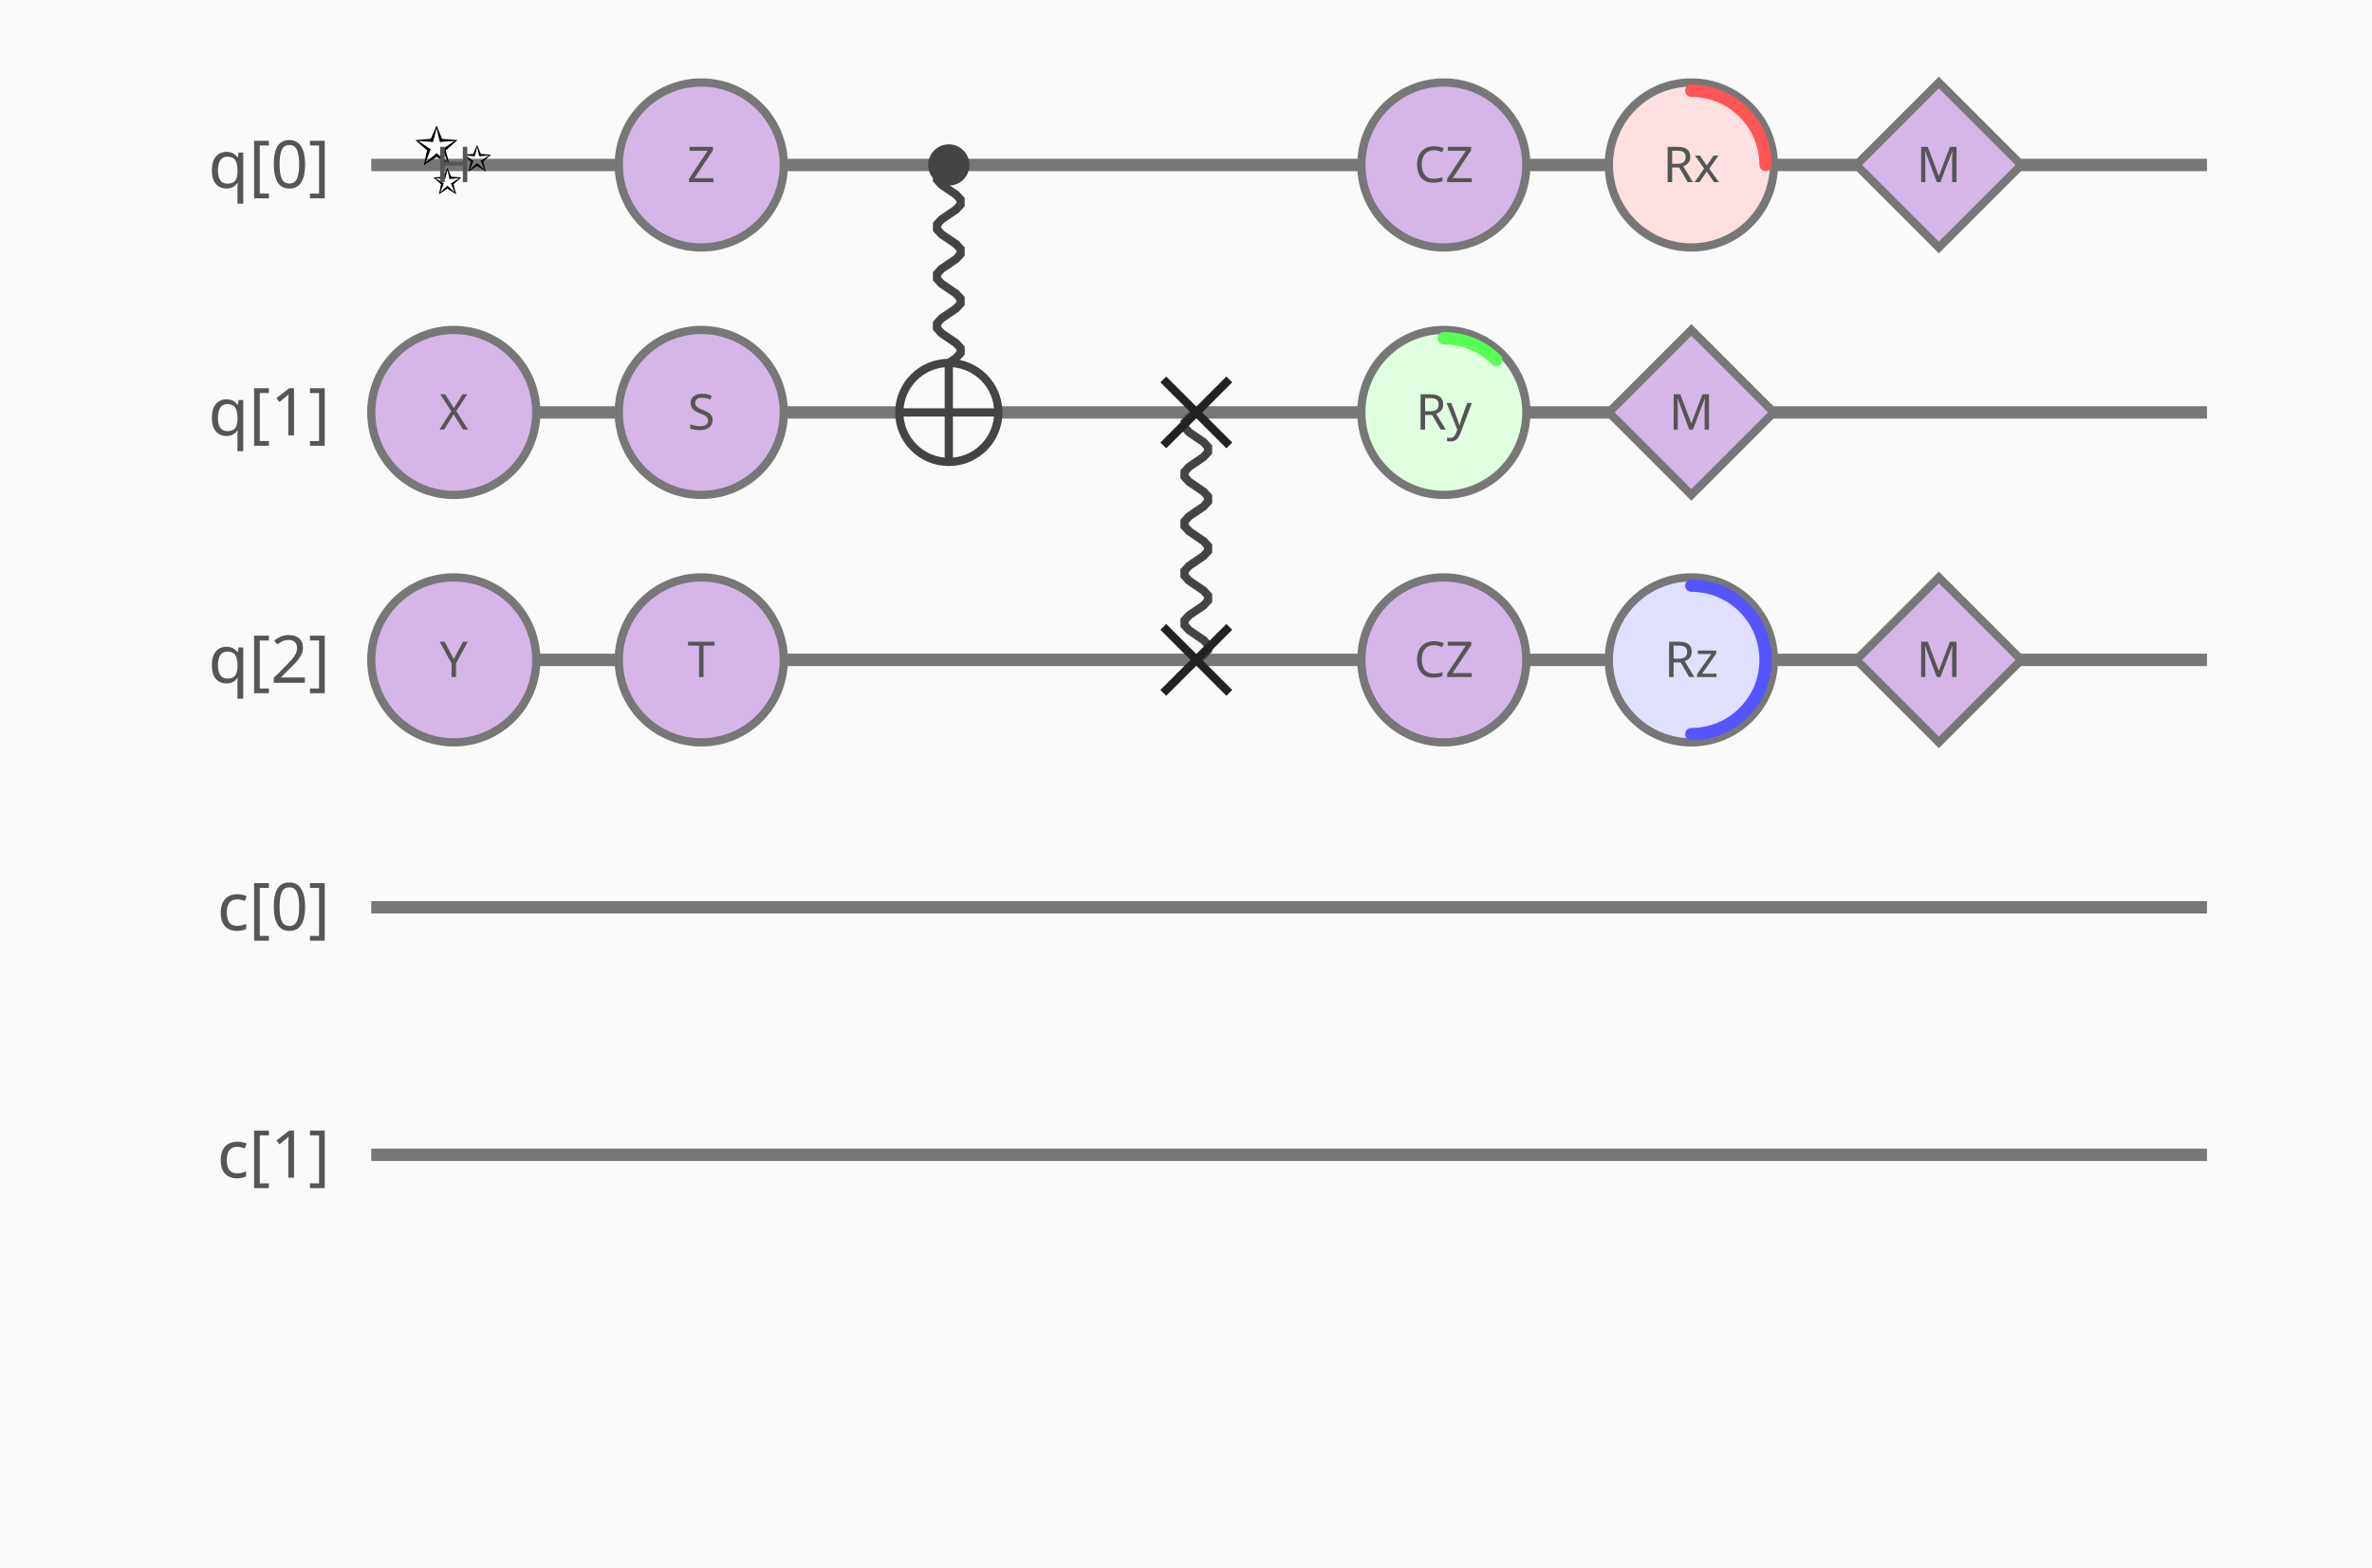
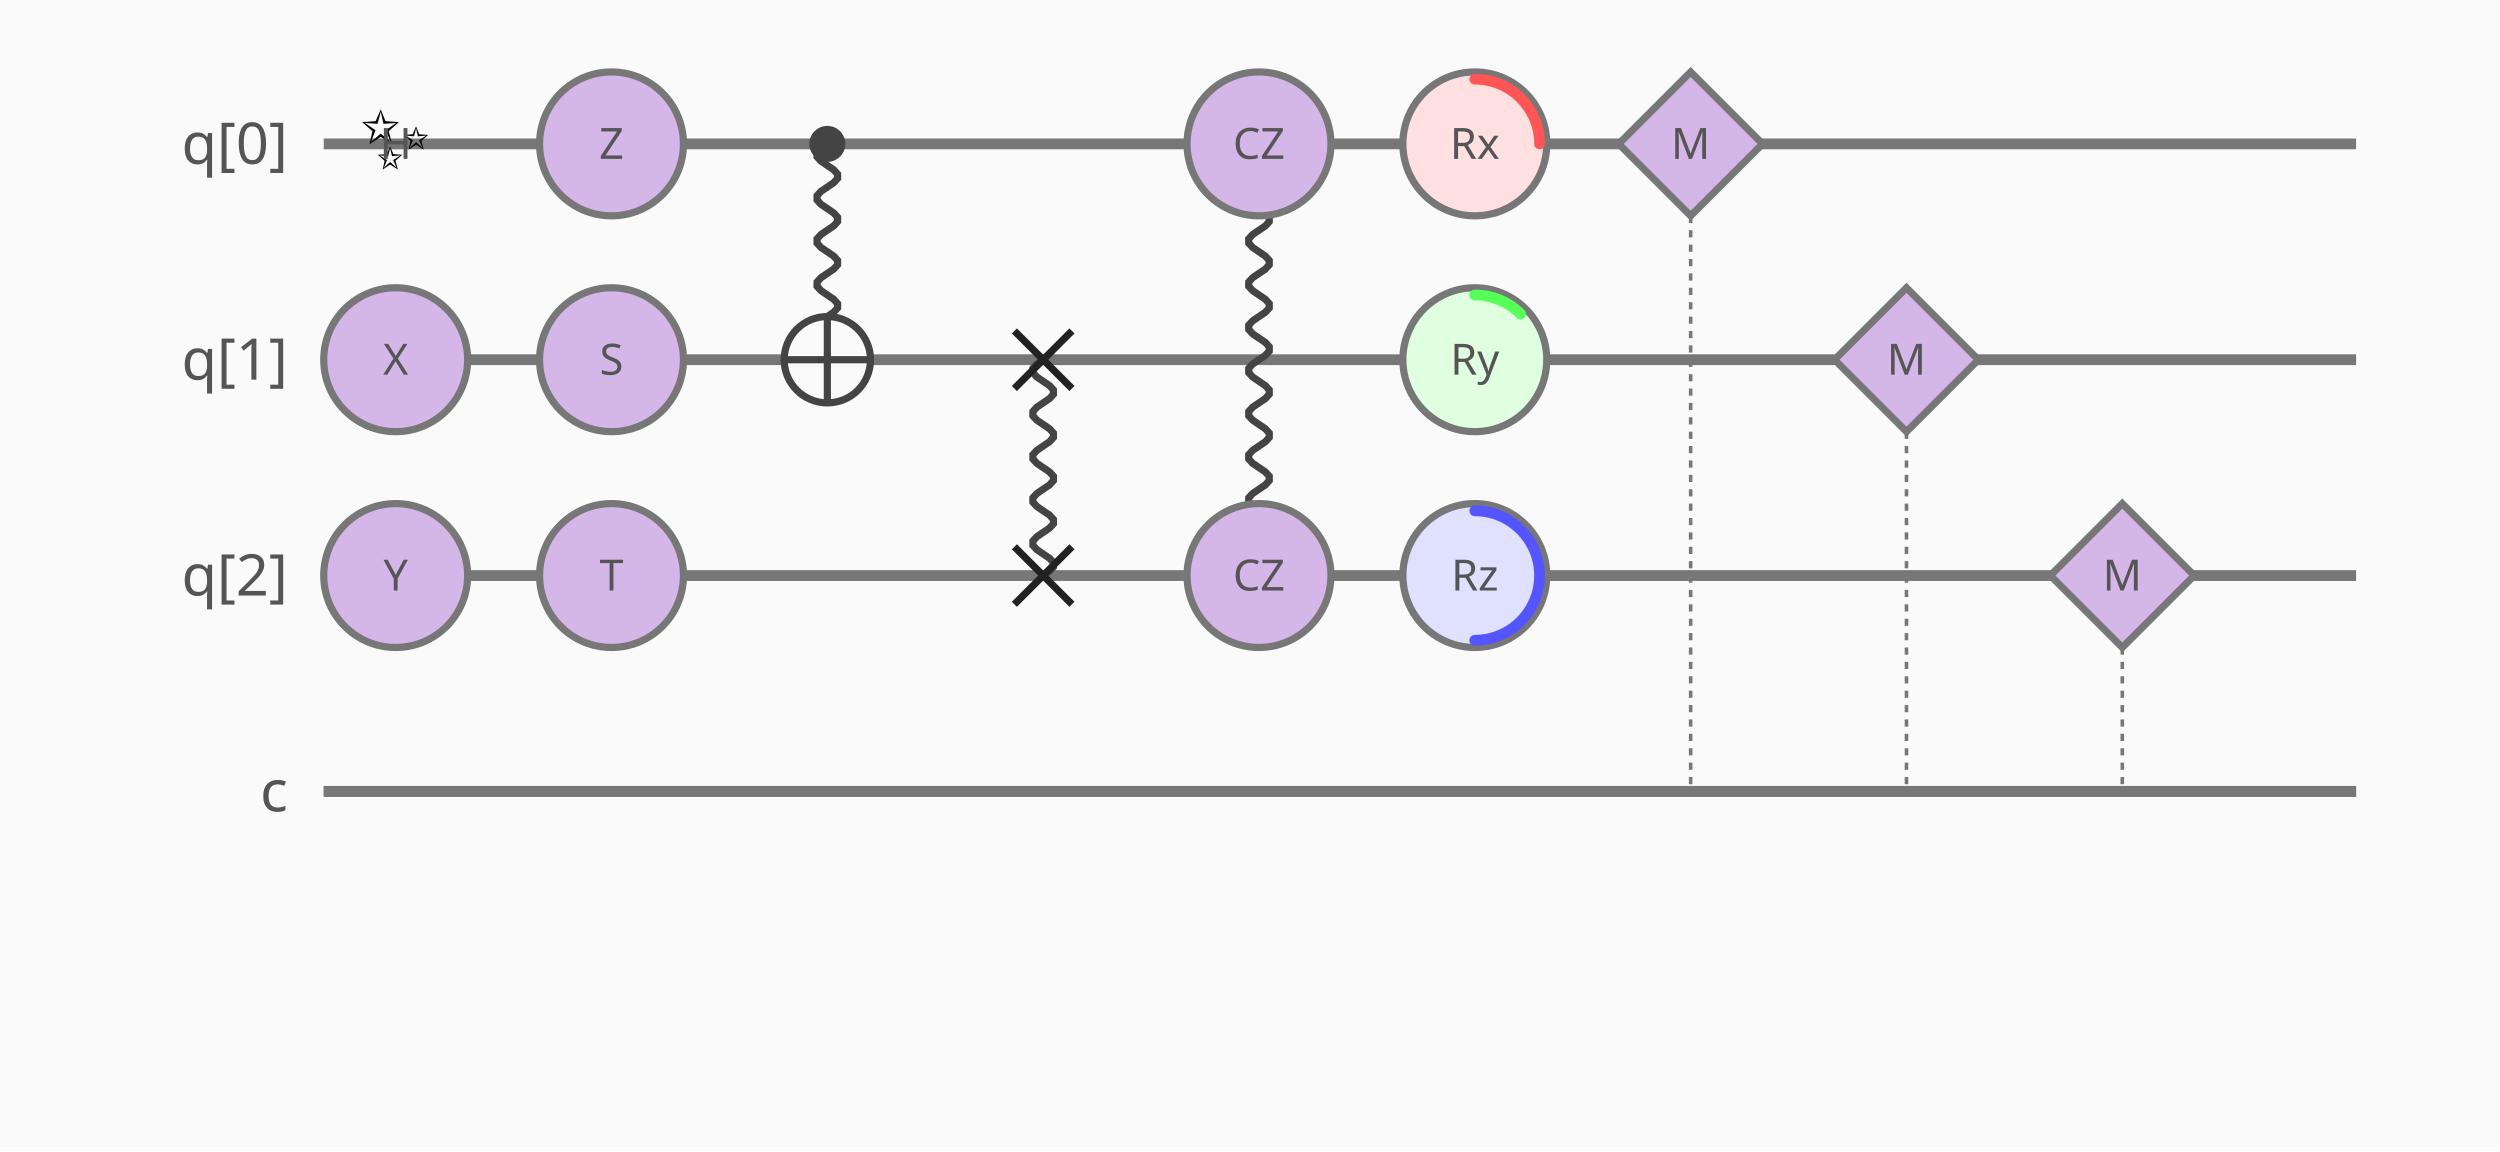
- <svg xmlns="http://www.w3.org/2000/svg" width="575.0" height="380" viewBox="0 0 575.0 380">
+ <svg xmlns="http://www.w3.org/2000/svg" width="695.0" height="320" viewBox="0 0 695.0 320">
  <rect width="100%" height="100%" fill="#fafafa" />
+   <text x="80" y="220" fill="#555555" font-family="calibri" font-size="16" text-anchor="end" dominant-baseline="middle">c</text>
  <text x="80" y="40" fill="#555555" font-family="calibri" font-size="16" text-anchor="end" dominant-baseline="middle">q[0]</text>
-   <text x="80" y="220" fill="#555555" font-family="calibri" font-size="16" text-anchor="end" dominant-baseline="middle">c[0]</text>
  <text x="80" y="100" fill="#555555" font-family="calibri" font-size="16" text-anchor="end" dominant-baseline="middle">q[1]</text>
-   <text x="80" y="280" fill="#555555" font-family="calibri" font-size="16" text-anchor="end" dominant-baseline="middle">c[1]</text>
  <text x="80" y="160" fill="#555555" font-family="calibri" font-size="16" text-anchor="end" dominant-baseline="middle">q[2]</text>
-   <line x1="90" y1="40" x2="535.0" y2="40" stroke="#777777" stroke-width="3" stroke-dasharray="" />
-   <line x1="90" y1="100" x2="535.0" y2="100" stroke="#777777" stroke-width="3" stroke-dasharray="" />
-   <line x1="90" y1="160" x2="535.0" y2="160" stroke="#777777" stroke-width="3" stroke-dasharray="" />
-   <line x1="90" y1="220" x2="535.0" y2="220" stroke="#777777" stroke-width="3" stroke-dasharray="" />
-   <line x1="90" y1="280" x2="535.0" y2="280" stroke="#777777" stroke-width="3" stroke-dasharray="" />
+   <line x1="90" y1="40" x2="655.0" y2="40" stroke="#777777" stroke-width="3" stroke-dasharray="" />
+   <line x1="90" y1="100" x2="655.0" y2="100" stroke="#777777" stroke-width="3" stroke-dasharray="" />
+   <line x1="90" y1="160" x2="655.0" y2="160" stroke="#777777" stroke-width="3" stroke-dasharray="" />
+   <line x1="90" y1="220" x2="655.0" y2="220" stroke="#777777" stroke-width="3" stroke-dasharray="" />
+   <line x1="90" y1="220" x2="655.0" y2="220" stroke="#777777" stroke-width="3" stroke-dasharray="" />
+   <path d="M 230.0 40.0 L 228.237 41.2 L 227.147 42.4 L 227.147 43.6 L 228.237 44.8 L 230.0 46.0 L 231.763 47.2 L 232.853 48.4 L 232.853 49.6 L 231.763 50.8 L 230.0 52.0 L 228.237 53.2 L 227.147 54.4 L 227.147 55.6 L 228.237 56.8 L 230.0 58.0 L 231.763 59.2 L 232.853 60.4 L 232.853 61.6 L 231.763 62.8 L 230.0 64.0 L 228.237 65.2 L 227.147 66.4 L 227.147 67.6 L 228.237 68.8 L 230.0 70.0 L 231.763 71.2 L 232.853 72.4 L 232.853 73.6 L 231.763 74.8 L 230.0 76.0 L 228.237 77.2 L 227.147 78.4 L 227.147 79.6 L 228.237 80.8 L 230.0 82.0 L 231.763 83.2 L 232.853 84.4 L 232.853 85.6 L 231.763 86.8 L 230.0 88.0 L 228.237 89.2 L 227.147 90.4 L 227.147 91.6 L 228.237 92.8 L 230.0 94.0 L 231.763 95.2 L 232.853 96.4 L 232.853 97.6 L 231.763 98.8 L 230 100.0" stroke="#444444" stroke-width="2" fill="none" stroke-dasharray="" />
+   <path d="M 290.0 100.0 L 288.237 101.2 L 287.147 102.4 L 287.147 103.6 L 288.237 104.8 L 290.0 106.0 L 291.763 107.2 L 292.853 108.4 L 292.853 109.6 L 291.763 110.8 L 290.0 112.0 L 288.237 113.2 L 287.147 114.4 L 287.147 115.6 L 288.237 116.8 L 290.0 118.0 L 291.763 119.2 L 292.853 120.4 L 292.853 121.6 L 291.763 122.8 L 290.0 124.0 L 288.237 125.2 L 287.147 126.4 L 287.147 127.6 L 288.237 128.8 L 290.0 130.0 L 291.763 131.2 L 292.853 132.4 L 292.853 133.6 L 291.763 134.8 L 290.0 136.0 L 288.237 137.2 L 287.147 138.4 L 287.147 139.6 L 288.237 140.8 L 290.0 142.0 L 291.763 143.2 L 292.853 144.4 L 292.853 145.6 L 291.763 146.8 L 290.0 148.0 L 288.237 149.2 L 287.147 150.4 L 287.147 151.6 L 288.237 152.8 L 290.0 154.0 L 291.763 155.2 L 292.853 156.4 L 292.853 157.6 L 291.763 158.8 L 290.0 160.0" stroke="#444444" stroke-width="2" fill="none" stroke-dasharray="" />
+   <path d="M 350.0 40.0 L 348.237 41.2 L 347.147 42.4 L 347.147 43.6 L 348.237 44.8 L 350.0 46.0 L 351.763 47.2 L 352.853 48.4 L 352.853 49.6 L 351.763 50.8 L 350.0 52.0 L 348.237 53.2 L 347.147 54.4 L 347.147 55.6 L 348.237 56.8 L 350.0 58.0 L 351.763 59.2 L 352.853 60.4 L 352.853 61.6 L 351.763 62.8 L 350.0 64.0 L 348.237 65.2 L 347.147 66.4 L 347.147 67.6 L 348.237 68.8 L 350.0 70.0 L 351.763 71.2 L 352.853 72.4 L 352.853 73.6 L 351.763 74.8 L 350.0 76.0 L 348.237 77.2 L 347.147 78.4 L 347.147 79.6 L 348.237 80.8 L 350.0 82.0 L 351.763 83.2 L 352.853 84.4 L 352.853 85.6 L 351.763 86.8 L 350.0 88.0 L 348.237 89.2 L 347.147 90.4 L 347.147 91.6 L 348.237 92.8 L 350.0 94.0 L 351.763 95.2 L 352.853 96.4 L 352.853 97.6 L 351.763 98.8 L 350.0 100.0 L 348.237 101.2 L 347.147 102.4 L 347.147 103.6 L 348.237 104.8 L 350.0 106.0 L 351.763 107.2 L 352.853 108.4 L 352.853 109.6 L 351.763 110.8 L 350.0 112.0 L 348.237 113.2 L 347.147 114.4 L 347.147 115.6 L 348.237 116.8 L 350.0 118.0 L 351.763 119.2 L 352.853 120.4 L 352.853 121.6 L 351.763 122.8 L 350.0 124.0 L 348.237 125.2 L 347.147 126.4 L 347.147 127.6 L 348.237 128.8 L 350.0 130.0 L 351.763 131.2 L 352.853 132.4 L 352.853 133.6 L 351.763 134.8 L 350.0 136.0 L 348.237 137.2 L 347.147 138.4 L 347.147 139.6 L 348.237 140.8 L 350.0 142.0 L 351.763 143.2 L 352.853 144.4 L 352.853 145.6 L 351.763 146.8 L 350.0 148.0 L 348.237 149.2 L 347.147 150.4 L 347.147 151.6 L 348.237 152.8 L 350.0 154.0 L 351.763 155.2 L 352.853 156.4 L 352.853 157.6 L 351.763 158.8 L 350 160.0" stroke="#444444" stroke-width="2" fill="none" stroke-dasharray="" />
+   <line x1="470.0" y1="40" x2="470.0" y2="220" stroke="#777777" stroke-width="1" stroke-dasharray="2,2" />
+   <line x1="530.0" y1="100" x2="530.0" y2="220" stroke="#777777" stroke-width="1" stroke-dasharray="2,2" />
+   <line x1="590.0" y1="160" x2="590.0" y2="220" stroke="#777777" stroke-width="1" stroke-dasharray="2,2" />
  <text x="110.0" y="40" font-size="24" text-anchor="middle" dominant-baseline="middle">✨</text>
  <text x="110.0" y="40" fill="#555555" font-family="sans-serif" font-size="12" text-anchor="middle" dominant-baseline="middle">H</text>
  <circle cx="110.0" cy="100" r="20" fill="#d4b6e8" stroke="#777777" stroke-width="2" />
  <text x="110.0" y="100" fill="#555555" font-family="sans-serif" font-size="12" text-anchor="middle" dominant-baseline="middle">X</text>
  <circle cx="110.0" cy="160" r="20" fill="#d4b6e8" stroke="#777777" stroke-width="2" />
  <text x="110.0" y="160" fill="#555555" font-family="sans-serif" font-size="12" text-anchor="middle" dominant-baseline="middle">Y</text>
  <circle cx="170.0" cy="40" r="20" fill="#d4b6e8" stroke="#777777" stroke-width="2" />
  <text x="170.0" y="40" fill="#555555" font-family="sans-serif" font-size="12" text-anchor="middle" dominant-baseline="middle">Z</text>
  <circle cx="170.0" cy="100" r="20" fill="#d4b6e8" stroke="#777777" stroke-width="2" />
  <text x="170.0" y="100" fill="#555555" font-family="sans-serif" font-size="12" text-anchor="middle" dominant-baseline="middle">S</text>
  <circle cx="170.0" cy="160" r="20" fill="#d4b6e8" stroke="#777777" stroke-width="2" />
  <text x="170.0" y="160" fill="#555555" font-family="sans-serif" font-size="12" text-anchor="middle" dominant-baseline="middle">T</text>
-   <path d="M 230.0 40.0 L 228.237 41.2 L 227.147 42.4 L 227.147 43.6 L 228.237 44.8 L 230.0 46.0 L 231.763 47.2 L 232.853 48.4 L 232.853 49.6 L 231.763 50.8 L 230.0 52.0 L 228.237 53.2 L 227.147 54.4 L 227.147 55.6 L 228.237 56.8 L 230.0 58.0 L 231.763 59.2 L 232.853 60.4 L 232.853 61.6 L 231.763 62.8 L 230.0 64.0 L 228.237 65.2 L 227.147 66.4 L 227.147 67.6 L 228.237 68.8 L 230.0 70.0 L 231.763 71.2 L 232.853 72.4 L 232.853 73.6 L 231.763 74.8 L 230.0 76.0 L 228.237 77.2 L 227.147 78.4 L 227.147 79.6 L 228.237 80.8 L 230.0 82.0 L 231.763 83.2 L 232.853 84.4 L 232.853 85.6 L 231.763 86.8 L 230.0 88.0 L 228.237 89.2 L 227.147 90.4 L 227.147 91.6 L 228.237 92.8 L 230.0 94.0 L 231.763 95.2 L 232.853 96.4 L 232.853 97.6 L 231.763 98.8 L 230 100.0" stroke="#444444" stroke-width="2" fill="none" stroke-dasharray="" />
  <circle cx="230.0" cy="40" r="5" fill="#444444" stroke="none" stroke-width="1" />
  <circle cx="230.0" cy="100" r="12" fill="#fafafa" stroke="#444444" stroke-width="2" />
  <line x1="218.0" y1="100" x2="242.0" y2="100" stroke="#444444" stroke-width="2" />
  <line x1="230.0" y1="88" x2="230.0" y2="112" stroke="#444444" stroke-width="2" />
-   <path d="M 290.0 100.0 L 288.237 101.2 L 287.147 102.4 L 287.147 103.6 L 288.237 104.8 L 290.0 106.0 L 291.763 107.2 L 292.853 108.4 L 292.853 109.6 L 291.763 110.8 L 290.0 112.0 L 288.237 113.2 L 287.147 114.4 L 287.147 115.6 L 288.237 116.8 L 290.0 118.0 L 291.763 119.2 L 292.853 120.4 L 292.853 121.6 L 291.763 122.8 L 290.0 124.0 L 288.237 125.2 L 287.147 126.4 L 287.147 127.6 L 288.237 128.8 L 290.0 130.0 L 291.763 131.2 L 292.853 132.4 L 292.853 133.6 L 291.763 134.8 L 290.0 136.0 L 288.237 137.2 L 287.147 138.4 L 287.147 139.6 L 288.237 140.8 L 290.0 142.0 L 291.763 143.2 L 292.853 144.4 L 292.853 145.6 L 291.763 146.8 L 290.0 148.0 L 288.237 149.2 L 287.147 150.4 L 287.147 151.6 L 288.237 152.8 L 290.0 154.0 L 291.763 155.2 L 292.853 156.4 L 292.853 157.6 L 291.763 158.8 L 290.0 160.0" stroke="#444444" stroke-width="2" fill="none" stroke-dasharray="" />
  <line x1="282.0" y1="92" x2="298.0" y2="108" stroke="#222222" stroke-width="2" stroke-dasharray="" />
  <line x1="282.0" y1="108" x2="298.0" y2="92" stroke="#222222" stroke-width="2" stroke-dasharray="" />
  <line x1="282.0" y1="152" x2="298.0" y2="168" stroke="#222222" stroke-width="2" stroke-dasharray="" />
  <line x1="282.0" y1="168" x2="298.0" y2="152" stroke="#222222" stroke-width="2" stroke-dasharray="" />
  <circle cx="350.0" cy="40" r="20" fill="#d4b6e8" stroke="#777777" stroke-width="2" />
  <text x="350.0" y="40" fill="#555555" font-family="sans-serif" font-size="12" text-anchor="middle" dominant-baseline="middle">CZ</text>
  <circle cx="350.0" cy="160" r="20" fill="#d4b6e8" stroke="#777777" stroke-width="2" />
  <text x="350.0" y="160" fill="#555555" font-family="sans-serif" font-size="12" text-anchor="middle" dominant-baseline="middle">CZ</text>
-   <circle cx="350.0" cy="100" r="20" fill="#e0ffe0" stroke="#777777" stroke-width="2" />
-   <path d="M 350.0 82.0 A 18 18 0 0 1 362.728 87.272" fill="none" stroke="#55ff55" stroke-width="3" stroke-linecap="round" />
-   <text x="350.0" y="100" fill="#555555" font-family="sans-serif" font-size="12" text-anchor="middle" dominant-baseline="middle">Ry</text>
  <circle cx="410.0" cy="40" r="20" fill="#ffe0e0" stroke="#777777" stroke-width="2" />
  <path d="M 410.0 22.0 A 18 18 0 0 1 428.0 40.0" fill="none" stroke="#ff5555" stroke-width="3" stroke-linecap="round" />
  <text x="410.0" y="40" fill="#555555" font-family="sans-serif" font-size="12" text-anchor="middle" dominant-baseline="middle">Rx</text>
+   <circle cx="410.0" cy="100" r="20" fill="#e0ffe0" stroke="#777777" stroke-width="2" />
+   <path d="M 410.0 82.0 A 18 18 0 0 1 422.728 87.272" fill="none" stroke="#55ff55" stroke-width="3" stroke-linecap="round" />
+   <text x="410.0" y="100" fill="#555555" font-family="sans-serif" font-size="12" text-anchor="middle" dominant-baseline="middle">Ry</text>
  <circle cx="410.0" cy="160" r="20" fill="#e0e0ff" stroke="#777777" stroke-width="2" />
  <path d="M 410.0 142.0 A 18 18 0 0 1 410.0 178.0" fill="none" stroke="#5555ff" stroke-width="3" stroke-linecap="round" />
  <text x="410.0" y="160" fill="#555555" font-family="sans-serif" font-size="12" text-anchor="middle" dominant-baseline="middle">Rz</text>
-   <polygon points="410.0,80 430.0,100 410.0,120 390.0,100" fill="#d4b6e8" stroke="#777777" stroke-width="2" />
-   <text x="410.0" y="100" fill="#555555" font-family="sans-serif" font-size="12" text-anchor="middle" dominant-baseline="middle">M</text>
  <polygon points="470.0,20 490.0,40 470.0,60 450.0,40" fill="#d4b6e8" stroke="#777777" stroke-width="2" />
  <text x="470.0" y="40" fill="#555555" font-family="sans-serif" font-size="12" text-anchor="middle" dominant-baseline="middle">M</text>
-   <polygon points="470.0,140 490.0,160 470.0,180 450.0,160" fill="#d4b6e8" stroke="#777777" stroke-width="2" />
-   <text x="470.0" y="160" fill="#555555" font-family="sans-serif" font-size="12" text-anchor="middle" dominant-baseline="middle">M</text>
+   <polygon points="530.0,80 550.0,100 530.0,120 510.0,100" fill="#d4b6e8" stroke="#777777" stroke-width="2" />
+   <text x="530.0" y="100" fill="#555555" font-family="sans-serif" font-size="12" text-anchor="middle" dominant-baseline="middle">M</text>
+   <polygon points="590.0,140 610.0,160 590.0,180 570.0,160" fill="#d4b6e8" stroke="#777777" stroke-width="2" />
+   <text x="590.0" y="160" fill="#555555" font-family="sans-serif" font-size="12" text-anchor="middle" dominant-baseline="middle">M</text>
</svg>
